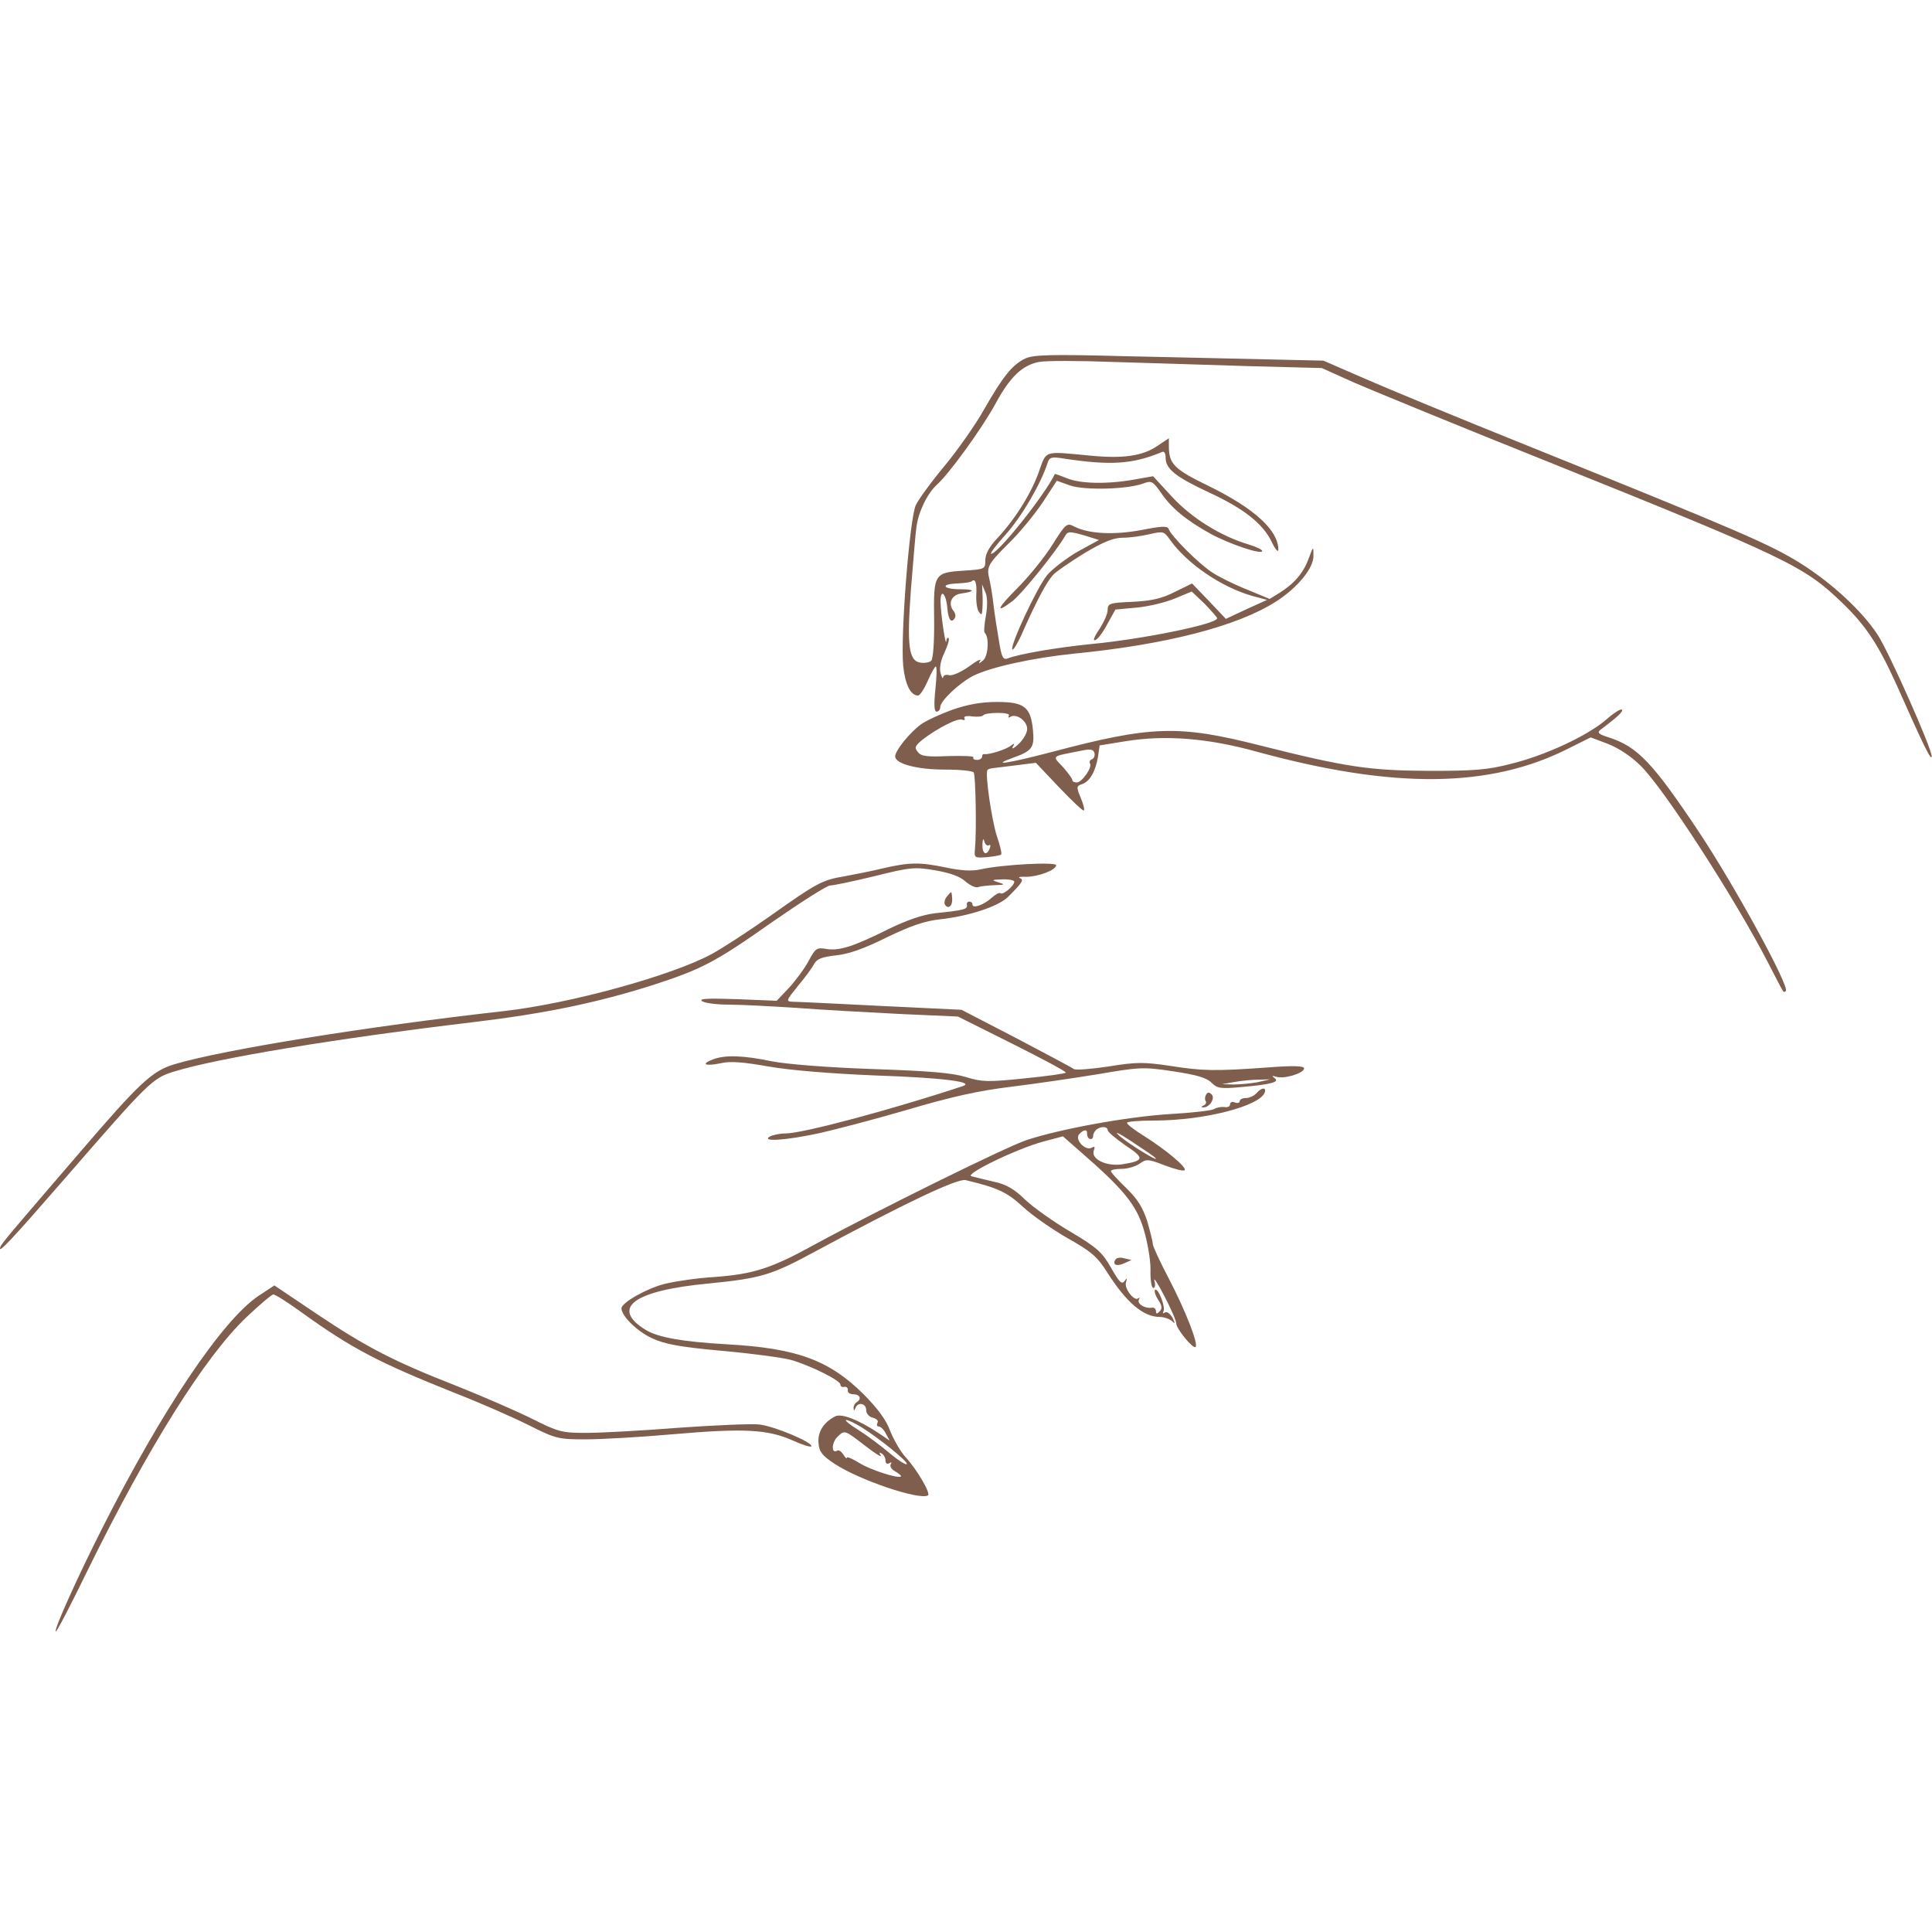
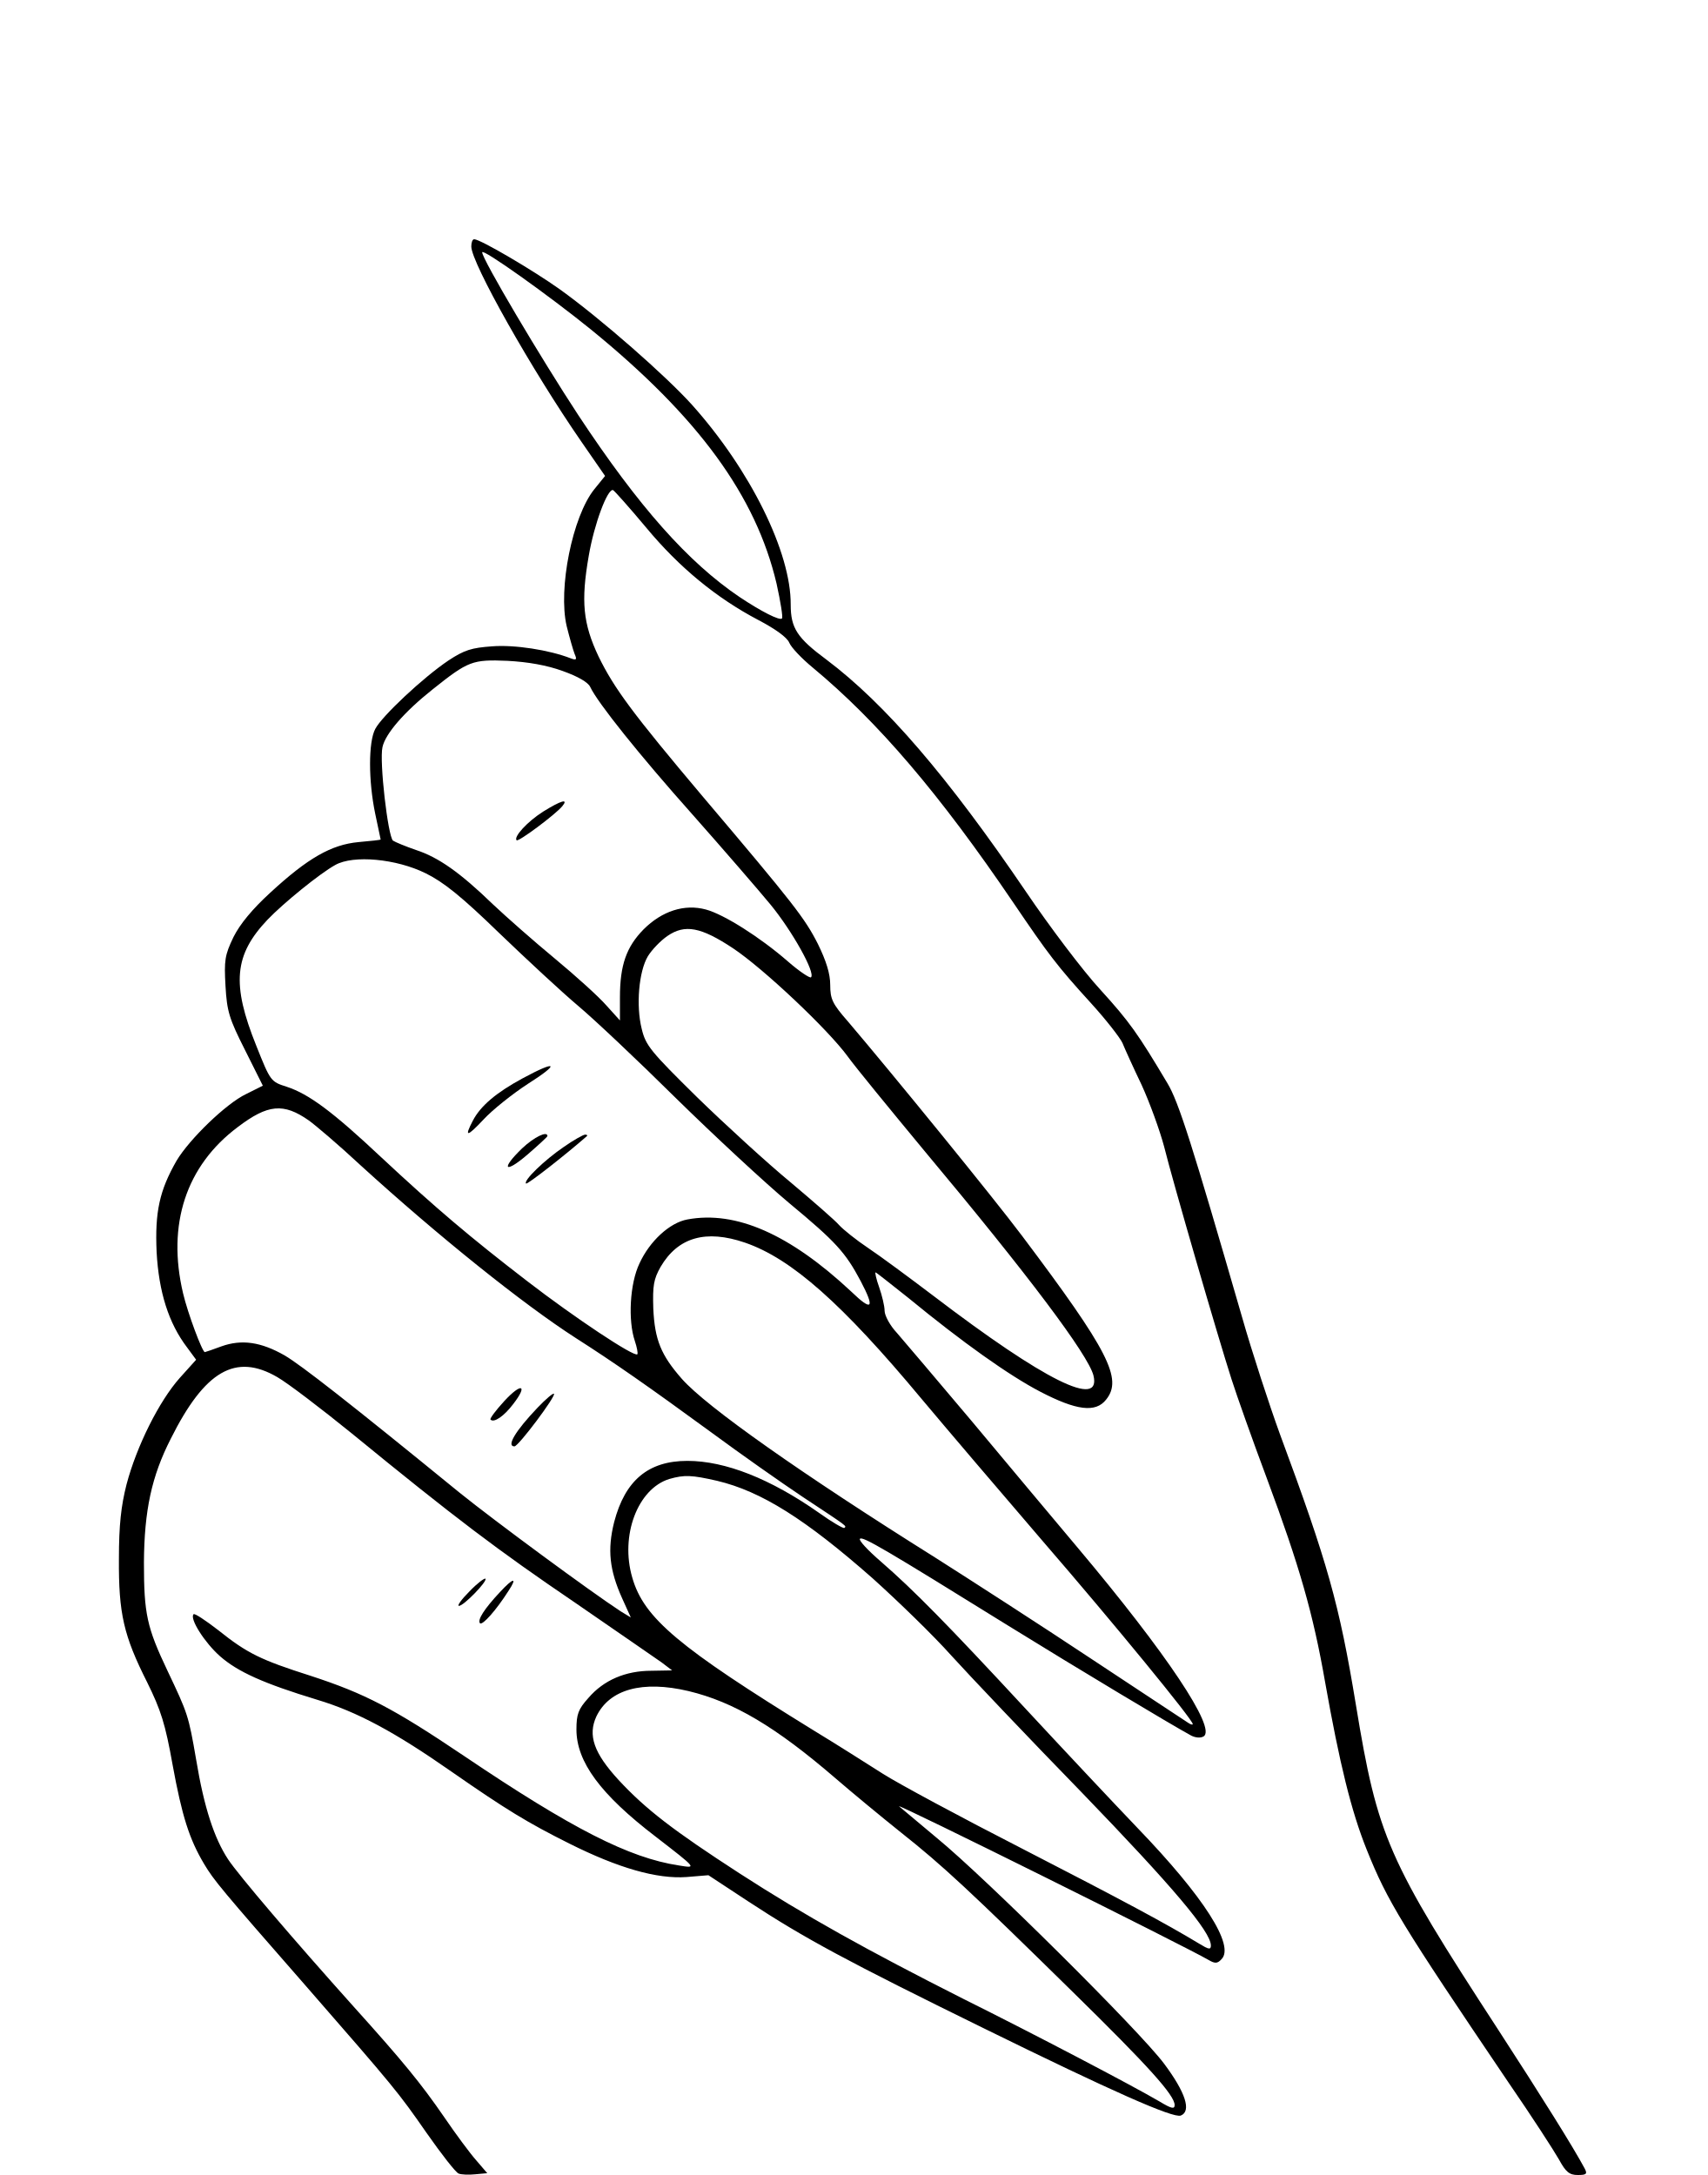
- <svg xmlns="http://www.w3.org/2000/svg" version="1.0" width="600pt" height="600pt" viewBox="0 0 600 600" preserveAspectRatio="xMidYMid meet">
-   <g transform="translate(0,600) scale(0.1,-0.1)" fill="#805e4d" stroke="none">
-     <path d="M3185 4887 c-41 -19 -70 -56 -128 -157 -26 -47 -81 -125 -122 -175 -41 -49 -82 -105 -91 -124 -19 -42 -48 -406 -39 -499 6 -58 23 -92 46 -92 6 0 19 20 30 45 11 25 22 45 25 45 4 0 3 -31 -1 -70 -5 -49 -4 -70 4 -70 6 0 11 6 11 14 0 19 58 74 102 97 54 27 185 56 313 69 286 28 508 85 628 162 67 43 117 104 116 142 0 31 0 31 -15 -9 -16 -44 -44 -77 -90 -106 l-31 -19 -70 29 c-38 15 -87 39 -108 53 -41 26 -129 114 -136 136 -3 9 -23 8 -84 -4 -85 -16 -163 -12 -207 10 -25 13 -27 12 -71 -58 -25 -39 -73 -98 -106 -131 -64 -64 -73 -84 -17 -42 30 23 138 157 164 203 8 14 14 14 57 2 l48 -15 -66 -36 c-36 -21 -79 -54 -95 -73 -32 -39 -117 -222 -108 -231 3 -4 20 25 36 63 40 89 69 144 89 167 8 10 52 40 97 68 60 36 92 49 120 49 22 0 59 5 84 11 43 10 45 9 64 -18 53 -74 160 -147 256 -174 l45 -12 -64 -29 -64 -30 -52 55 -53 55 -53 -26 c-41 -21 -73 -28 -131 -31 -72 -3 -78 -5 -78 -25 0 -12 -12 -39 -26 -60 -15 -22 -21 -37 -13 -34 8 2 25 25 38 50 l25 45 65 6 c36 3 90 16 119 28 l53 22 40 -38 c21 -22 39 -42 39 -45 0 -18 -231 -65 -390 -80 -109 -11 -226 -31 -261 -45 -14 -5 -19 5 -27 57 -6 35 -14 86 -17 113 -3 28 -9 61 -12 75 -10 39 -6 47 60 113 35 34 82 92 106 128 l43 66 42 -15 c45 -15 179 -12 228 7 24 9 29 6 54 -30 32 -47 78 -85 154 -127 59 -32 160 -66 160 -53 0 4 -19 13 -42 20 -87 26 -177 82 -238 148 l-59 64 -57 -10 c-82 -15 -169 -14 -211 4 -20 8 -37 14 -37 13 -33 -68 -177 -248 -198 -248 -5 0 16 28 47 62 48 54 108 156 129 222 5 16 13 18 49 12 145 -22 214 -18 305 20 7 4 12 -3 12 -18 0 -34 31 -59 134 -107 108 -50 167 -96 195 -153 11 -24 21 -35 21 -25 0 60 -74 128 -217 198 -107 52 -123 68 -123 124 l0 24 -36 -24 c-45 -31 -106 -40 -208 -30 -149 14 -135 18 -161 -54 -25 -68 -75 -147 -131 -206 -22 -24 -34 -46 -34 -65 0 -27 -1 -28 -64 -32 -95 -6 -97 -9 -95 -150 1 -69 -3 -124 -9 -130 -5 -5 -20 -8 -33 -6 -37 5 -43 52 -30 228 7 85 14 172 17 193 6 47 34 105 64 132 37 33 139 173 182 252 45 83 83 119 135 129 20 4 123 4 227 0 105 -3 294 -9 421 -13 l230 -6 100 -45 c55 -24 330 -137 610 -249 736 -296 788 -321 906 -435 74 -71 113 -131 170 -257 82 -185 107 -236 108 -220 1 23 -131 321 -168 378 -47 72 -141 160 -240 222 -93 58 -189 100 -845 364 -214 86 -444 181 -512 211 l-124 54 -177 4 c-98 2 -299 7 -448 10 -222 6 -275 4 -300 -7z m-153 -735 c-1 -20 2 -44 8 -52 8 -12 10 -10 11 10 1 14 1 36 0 50 l-1 25 10 -24 c7 -15 7 -42 2 -72 -5 -27 -7 -51 -4 -54 15 -14 11 -73 -5 -86 -13 -11 -15 -11 -9 -1 5 8 -11 0 -35 -18 -24 -17 -51 -29 -61 -27 -10 3 -18 0 -19 -6 -1 -7 -4 -1 -8 13 -4 16 0 38 12 63 10 22 16 41 13 45 -3 3 -7 -1 -7 -9 -2 -20 -17 80 -18 121 -1 44 17 28 21 -18 3 -36 12 -49 23 -32 4 6 2 16 -4 23 -18 23 -6 50 25 54 44 6 42 13 -4 13 -54 0 -63 16 -10 18 23 1 44 4 46 7 11 10 16 -7 14 -43z" />
-     <path d="M2958 3796 c-36 -13 -80 -33 -97 -45 -35 -25 -81 -82 -81 -100 0 -23 68 -41 154 -41 47 0 87 -4 90 -9 6 -10 9 -182 4 -236 -3 -29 -2 -30 37 -27 22 2 42 6 44 8 3 3 -3 28 -13 57 -16 49 -38 197 -29 206 2 3 11 5 21 6 9 1 42 5 73 9 l56 7 72 -76 c40 -42 75 -75 77 -72 3 3 -2 21 -10 40 -14 34 -13 36 5 42 23 8 41 38 49 85 l5 35 80 13 c123 20 256 10 410 -33 425 -116 723 -113 967 11 l68 34 53 -20 c33 -13 72 -38 102 -68 72 -70 294 -414 396 -612 24 -47 45 -87 47 -89 1 -2 5 -2 8 1 13 13 -158 326 -269 493 -144 216 -191 266 -281 295 -32 10 -37 15 -25 24 52 39 71 57 66 62 -3 4 -25 -10 -49 -31 -58 -50 -189 -111 -295 -137 -73 -19 -115 -22 -253 -22 -187 1 -257 11 -527 79 -253 64 -336 62 -649 -21 -134 -35 -189 -43 -120 -18 62 22 69 32 64 86 -7 73 -27 88 -112 88 -49 0 -92 -8 -138 -24z m175 -19 c-3 -6 -1 -7 5 -3 19 11 52 -13 52 -38 0 -12 -12 -33 -27 -47 -14 -13 -22 -17 -18 -9 7 12 6 13 -6 4 -15 -12 -68 -28 -81 -26 -5 1 -8 -2 -8 -8 0 -5 -7 -10 -16 -10 -8 0 -13 3 -11 8 3 4 -32 5 -77 4 -66 -3 -85 -1 -95 12 -12 14 -10 19 14 39 44 34 109 68 123 62 7 -3 10 -1 7 5 -3 5 7 8 25 5 16 -2 32 0 34 4 3 4 23 7 45 7 24 0 38 -3 34 -9z m258 -135 c-6 -2 -9 -8 -6 -13 8 -12 -25 -59 -41 -59 -8 0 -14 3 -14 8 0 4 -13 22 -29 40 -34 36 -38 32 54 50 32 7 41 5 44 -7 2 -8 -2 -17 -8 -19z m-320 -267 c5 3 6 -1 3 -9 -10 -26 -24 -18 -23 12 1 17 3 20 6 9 2 -9 9 -15 14 -12z" />
-     <path d="M2745 3304 c-33 -8 -87 -19 -120 -25 -73 -12 -88 -21 -235 -125 -64 -45 -145 -98 -180 -117 -124 -67 -440 -154 -645 -177 -427 -48 -872 -120 -1023 -165 -70 -21 -109 -58 -296 -276 -214 -249 -241 -280 -245 -292 -9 -24 30 17 203 216 257 296 270 309 336 329 135 42 506 103 925 153 226 27 386 60 560 115 154 50 195 71 371 195 91 63 172 115 182 115 10 0 72 13 138 29 112 28 125 29 189 18 46 -8 77 -19 94 -35 14 -12 31 -20 39 -17 7 3 30 5 50 6 33 1 35 2 12 9 -22 7 -21 8 13 9 20 1 37 -3 37 -7 0 -13 -36 -43 -43 -36 -3 3 -15 -3 -27 -14 -24 -22 -60 -35 -60 -21 0 5 -4 9 -10 9 -5 0 -9 -5 -7 -11 2 -13 -11 -16 -98 -25 -41 -5 -87 -21 -145 -49 -108 -54 -154 -69 -194 -62 -29 5 -34 2 -54 -36 -12 -23 -40 -61 -61 -84 l-39 -41 -123 5 c-89 3 -120 2 -109 -6 8 -6 46 -11 83 -11 38 0 132 -5 210 -10 78 -6 223 -14 322 -19 l180 -8 168 -84 c92 -46 167 -86 167 -90 0 -3 -58 -11 -128 -18 -115 -12 -133 -11 -182 4 -42 13 -113 19 -290 25 -143 5 -266 15 -313 24 -91 19 -145 20 -183 6 -39 -15 -24 -22 24 -12 29 7 69 4 148 -10 69 -12 191 -22 334 -28 207 -7 309 -20 270 -33 -211 -70 -496 -147 -550 -147 -19 0 -42 -5 -50 -10 -25 -16 45 -12 146 9 51 11 177 44 280 74 138 41 225 60 324 72 74 9 196 27 270 39 128 22 141 23 233 9 73 -11 104 -20 119 -35 18 -18 28 -20 92 -14 94 8 122 16 104 28 -9 7 -8 8 6 4 23 -8 86 11 86 26 0 8 -34 9 -112 3 -166 -12 -204 -11 -305 5 -82 12 -104 12 -190 -2 -54 -8 -102 -12 -108 -8 -5 4 -86 47 -179 96 l-170 88 -250 12 c-138 7 -261 13 -274 13 -22 1 -21 3 16 49 22 26 44 56 50 68 9 16 24 22 68 27 40 4 88 21 158 56 75 36 118 51 166 56 90 10 180 40 210 69 45 45 51 54 37 59 -7 3 2 5 20 4 37 0 93 21 93 36 0 11 -170 2 -235 -13 -27 -6 -61 -4 -108 6 -81 17 -113 16 -192 -2z m1160 -665 c-22 -4 -56 -7 -75 -7 l-35 1 40 7 c22 4 56 7 75 7 l35 1 -40 -9z" />
-     <path d="M2940 3215 c-6 -8 -9 -19 -5 -25 10 -15 24 -3 22 20 -2 24 -1 24 -17 5z" />
-     <path d="M3902 2605 c-7 -8 -22 -15 -32 -15 -11 0 -20 -4 -20 -10 0 -5 -7 -7 -15 -4 -8 4 -15 1 -15 -6 0 -6 -8 -10 -17 -8 -10 1 -24 -1 -32 -6 -7 -5 -70 -12 -140 -16 -129 -8 -339 -46 -444 -81 -63 -21 -470 -222 -657 -324 -136 -75 -191 -92 -313 -101 -51 -3 -119 -13 -152 -21 -56 -14 -134 -58 -135 -76 0 -24 49 -72 95 -93 41 -19 86 -27 216 -39 90 -8 187 -21 214 -28 61 -17 155 -64 155 -77 0 -6 6 -9 13 -7 6 1 11 -4 10 -10 -2 -7 6 -13 17 -13 21 0 27 -15 10 -25 -5 -3 -10 -12 -9 -18 0 -9 2 -9 6 1 7 19 33 14 33 -7 0 -11 9 -21 21 -24 12 -3 18 -10 14 -16 -3 -6 -2 -11 4 -11 6 0 16 -10 22 -22 l12 -22 -34 23 c-63 42 -117 63 -136 52 -36 -19 -54 -48 -51 -83 2 -27 12 -39 50 -64 75 -50 264 -114 290 -98 9 6 -34 80 -69 118 -16 17 -37 54 -48 81 -12 34 -39 71 -84 116 -106 105 -207 142 -421 154 -140 8 -215 21 -255 45 -110 68 -38 122 196 144 162 16 195 26 328 98 288 155 445 229 470 223 101 -24 129 -38 178 -83 29 -27 91 -70 138 -97 73 -41 92 -57 122 -104 61 -96 113 -141 166 -141 12 0 29 -6 36 -12 11 -11 11 -9 2 10 -7 12 -17 20 -23 16 -6 -4 -8 -3 -5 3 8 13 -17 76 -26 67 -3 -3 1 -17 10 -31 12 -18 13 -27 4 -36 -8 -8 -11 -8 -11 1 0 7 -6 12 -12 11 -22 -4 -48 12 -41 25 3 6 3 8 -2 4 -12 -11 -45 31 -38 50 4 14 3 14 -5 3 -8 -11 -17 -2 -41 41 -28 49 -43 63 -127 113 -53 31 -116 76 -141 100 -33 32 -58 47 -96 55 -29 7 -60 14 -70 17 -24 6 144 87 224 108 l60 16 57 -50 c131 -114 170 -162 193 -236 12 -39 22 -95 22 -127 -1 -32 3 -58 9 -58 5 0 7 10 3 23 -3 12 11 -9 31 -48 20 -38 37 -77 37 -85 0 -17 53 -81 60 -73 9 9 -30 110 -82 210 -28 53 -51 103 -51 110 0 7 -8 38 -17 70 -14 43 -30 69 -65 103 -27 26 -48 49 -48 53 0 4 15 7 33 7 18 0 43 7 56 16 21 15 26 15 78 -5 31 -12 59 -19 62 -15 8 8 -59 64 -126 106 -29 18 -53 36 -53 41 0 4 38 7 84 7 155 0 330 45 344 88 5 16 -10 15 -26 -3z m-462 -115 c0 -5 25 -26 55 -47 61 -40 59 -48 -11 -59 -49 -7 -97 17 -87 43 4 11 3 14 -6 9 -19 -12 -54 24 -40 41 14 16 27 17 25 1 0 -7 4 -14 9 -15 6 -2 10 3 10 10 0 6 5 15 10 19 14 11 35 10 35 -2z m148 -86 c16 -17 -81 42 -111 68 -19 17 -5 11 36 -16 38 -25 72 -48 75 -52z m-910 -838 c58 -37 144 -107 138 -113 -3 -3 -27 12 -53 34 -26 22 -70 55 -97 72 -28 17 -44 31 -38 31 7 0 29 -11 50 -24z m57 -86 c-5 9 -4 11 3 6 7 -4 12 -14 12 -22 0 -9 5 -12 12 -8 7 4 8 3 4 -4 -3 -6 3 -16 15 -22 11 -7 19 -13 17 -15 -8 -8 -95 20 -130 42 -21 13 -38 20 -38 16 0 -5 -5 0 -11 10 -6 9 -14 15 -19 12 -19 -12 -18 26 2 44 21 20 21 20 81 -26 33 -26 57 -41 52 -33z" />
-     <path d="M3746 2601 c-4 -6 -5 -15 -2 -20 4 -5 0 -12 -6 -14 -8 -4 -9 -6 -2 -6 19 -2 39 28 27 40 -8 8 -13 7 -17 0z" />
-     <path d="M3464 2088 c-10 -16 4 -22 28 -11 l22 10 -22 5 c-12 4 -25 2 -28 -4z" />
-     <path d="M802 1975 c-112 -76 -298 -352 -484 -720 -76 -150 -151 -316 -145 -322 3 -2 48 85 101 194 186 378 362 659 491 782 41 39 79 71 84 71 6 0 45 -25 88 -56 157 -113 240 -156 478 -251 77 -30 179 -75 227 -99 84 -42 91 -44 177 -44 49 0 172 7 273 16 219 19 293 15 371 -20 31 -14 57 -22 57 -17 0 13 -113 61 -161 67 -24 3 -137 -2 -251 -10 -114 -9 -244 -16 -288 -16 -75 0 -86 3 -168 44 -48 24 -152 69 -232 101 -197 77 -282 121 -437 225 l-131 88 -50 -33z" />
+ <svg xmlns="http://www.w3.org/2000/svg" version="1.0" width="471pt" height="600pt" viewBox="0 0 471 600" preserveAspectRatio="xMidYMid meet">
+   <g transform="translate(0,600) scale(0.1,-0.1)" fill="#000000" stroke="none">
+     <path d="M1300 5320 c0 -45 167 -341 304 -539 l65 -94 -30 -37 c-60 -75 -100 -274 -76 -377 8 -32 18 -67 22 -77 7 -16 5 -18 -11 -12 -59 23 -155 38 -217 33 -56 -4 -76 -10 -120 -39 -70 -47 -184 -154 -202 -189 -19 -36 -19 -143 0 -234 8 -38 15 -70 15 -71 0 -1 -27 -4 -61 -7 -75 -7 -140 -44 -244 -140 -49 -45 -83 -86 -101 -122 -24 -50 -26 -64 -22 -135 4 -70 10 -90 54 -177 l49 -98 -46 -23 c-55 -26 -157 -125 -192 -184 -47 -82 -60 -141 -55 -252 6 -110 33 -196 84 -263 l25 -34 -45 -50 c-57 -64 -119 -188 -147 -294 -15 -59 -21 -112 -21 -205 -1 -151 13 -212 78 -341 38 -77 50 -115 70 -227 26 -142 46 -205 87 -274 27 -45 44 -66 282 -338 245 -281 253 -291 331 -403 42 -60 81 -110 89 -113 7 -3 28 -4 46 -2 l33 3 -30 35 c-17 19 -57 73 -89 120 -64 93 -114 154 -250 305 -165 184 -317 362 -346 406 -38 58 -66 142 -88 275 -21 122 -23 127 -79 245 -57 120 -65 157 -65 299 1 143 21 237 74 341 94 188 179 237 294 170 28 -16 120 -86 205 -155 286 -234 404 -323 616 -467 115 -79 223 -154 239 -165 l29 -22 -57 -1 c-72 0 -132 -26 -174 -75 -28 -31 -33 -45 -33 -87 0 -89 66 -179 219 -296 115 -89 113 -87 63 -79 -137 21 -294 101 -592 302 -196 132 -273 172 -423 221 -138 44 -175 62 -255 126 -35 27 -65 47 -68 44 -12 -12 31 -79 73 -116 49 -43 120 -75 268 -120 110 -33 214 -89 370 -198 151 -105 210 -141 326 -199 134 -67 241 -98 323 -92 l60 5 111 -73 c154 -101 271 -164 650 -350 352 -173 521 -248 542 -240 30 12 13 64 -46 143 -67 90 -492 512 -626 622 -49 41 -97 81 -105 88 -12 12 787 -385 854 -424 17 -10 24 -10 35 2 38 37 -48 172 -232 363 -67 70 -205 217 -307 327 -214 231 -309 328 -400 407 -36 31 -62 59 -58 63 7 8 71 -30 408 -239 199 -123 449 -273 506 -304 12 -6 26 -7 34 -2 36 22 -103 230 -347 520 -67 80 -199 237 -293 350 -95 113 -188 222 -206 243 -19 20 -34 48 -34 61 0 13 -7 42 -15 65 -8 22 -12 41 -10 41 2 0 42 -32 90 -70 151 -124 278 -214 364 -259 100 -52 153 -59 182 -22 46 57 8 133 -232 452 -78 104 -355 444 -480 591 -43 49 -49 62 -49 101 0 31 -11 66 -34 113 -36 71 -67 111 -317 406 -194 230 -245 299 -288 387 -43 91 -49 152 -27 278 15 88 52 186 67 181 4 -2 45 -48 91 -103 92 -111 195 -195 309 -255 46 -24 80 -48 86 -63 6 -14 35 -44 64 -68 181 -150 352 -351 554 -649 97 -143 121 -175 214 -277 41 -45 80 -95 87 -110 6 -15 30 -68 53 -116 22 -48 50 -125 62 -170 24 -97 149 -527 186 -642 14 -44 58 -168 98 -275 89 -239 127 -371 160 -560 40 -225 72 -356 115 -463 57 -142 95 -204 391 -642 64 -93 126 -189 139 -212 19 -35 29 -43 52 -43 24 0 27 3 19 18 -31 58 -116 194 -238 382 -306 470 -333 532 -393 897 -46 279 -78 392 -210 748 -28 77 -76 223 -105 325 -136 470 -174 591 -205 642 -81 136 -104 169 -185 258 -48 52 -140 174 -205 270 -216 318 -388 518 -550 640 -81 60 -99 87 -99 152 1 144 -111 371 -272 551 -72 80 -252 238 -365 319 -73 52 -219 138 -236 138 -5 0 -8 -9 -8 -20z m330 -229 c297 -242 455 -459 512 -701 11 -50 18 -93 15 -96 -6 -7 -57 19 -117 59 -142 96 -278 249 -445 502 -103 157 -265 430 -265 449 0 12 184 -119 300 -213z m-78 -942 c42 -15 70 -31 76 -44 20 -43 135 -187 283 -353 85 -96 181 -207 214 -247 60 -73 125 -189 112 -201 -3 -3 -32 16 -64 44 -77 67 -177 130 -226 143 -59 16 -121 -4 -172 -55 -47 -48 -65 -98 -65 -187 l0 -64 -38 42 c-20 23 -84 81 -142 129 -58 48 -134 115 -170 149 -92 89 -151 130 -212 150 -29 10 -58 22 -64 26 -14 12 -38 219 -29 258 8 37 60 97 138 159 99 79 110 83 207 79 56 -3 108 -12 152 -28z m-378 -558 c49 -24 99 -64 203 -165 76 -73 174 -164 218 -201 44 -37 166 -152 270 -255 105 -103 245 -233 312 -289 129 -107 155 -136 197 -215 40 -76 32 -85 -26 -29 -169 158 -318 224 -452 199 -49 -9 -104 -60 -132 -121 -27 -56 -32 -158 -13 -214 6 -18 9 -34 7 -37 -9 -8 -173 101 -304 202 -156 120 -253 202 -403 342 -133 125 -199 174 -260 194 -44 14 -45 15 -84 113 -69 171 -61 251 31 348 44 46 145 128 187 151 50 28 168 17 249 -23z m848 -207 c84 -56 262 -224 316 -298 20 -28 116 -145 212 -261 287 -343 451 -562 466 -619 23 -93 -134 -15 -441 219 -66 50 -147 110 -180 132 -33 22 -69 51 -80 63 -11 13 -72 66 -135 119 -63 52 -179 158 -257 234 -129 127 -142 143 -153 189 -16 64 -8 158 17 200 11 18 35 43 54 56 48 33 92 25 181 -34z m-1170 -475 c18 -13 83 -68 143 -124 214 -195 447 -382 593 -476 105 -67 201 -134 372 -259 80 -59 195 -140 255 -180 127 -84 120 -79 114 -85 -3 -2 -34 16 -69 41 -135 95 -260 144 -364 144 -108 0 -172 -54 -202 -169 -19 -76 -13 -132 22 -210 l24 -53 -28 17 c-84 55 -346 248 -444 327 -304 248 -437 352 -483 379 -65 37 -118 45 -174 25 -24 -9 -45 -16 -46 -16 -7 0 -47 107 -60 162 -45 190 8 352 151 459 83 63 126 67 196 18z m1203 -337 c128 -44 268 -168 487 -431 67 -80 217 -256 333 -391 198 -229 415 -494 415 -506 0 -3 -6 -1 -12 3 -7 5 -128 84 -268 177 -140 93 -334 218 -430 279 -370 232 -631 416 -699 493 -58 66 -75 108 -79 194 -2 64 1 81 20 115 48 82 125 104 233 67z m-77 -657 c122 -29 244 -106 429 -269 70 -63 168 -158 217 -213 49 -54 211 -225 361 -379 250 -259 355 -383 355 -421 0 -12 -6 -11 -32 5 -91 55 -210 119 -488 262 -168 86 -341 179 -385 207 -44 28 -129 82 -190 119 -373 230 -469 310 -501 422 -34 116 15 245 102 272 42 12 62 11 132 -5z m-79 -580 c125 -30 240 -98 406 -241 44 -38 125 -105 180 -149 115 -91 190 -161 474 -440 209 -205 281 -285 281 -312 0 -12 -9 -10 -42 10 -75 44 -346 186 -543 284 -263 133 -434 228 -615 345 -182 118 -258 176 -334 258 -68 74 -85 123 -61 175 36 75 127 100 254 70z" />
+     <path d="M1498 3761 c-44 -28 -82 -70 -73 -79 5 -5 107 71 126 94 18 22 -3 16 -53 -15z" />
+     <path d="M1441 3025 c-72 -39 -116 -76 -137 -117 -24 -46 -16 -45 30 4 24 26 79 70 122 98 90 57 81 67 -15 15z" />
+     <path d="M1440 2832 c-60 -58 -48 -71 15 -17 30 26 55 49 55 51 0 15 -36 -2 -70 -34z" />
+     <path d="M1555 2836 c-53 -36 -112 -93 -104 -101 4 -3 111 81 168 131 2 2 0 4 -5 4 -5 0 -32 -15 -59 -34z" />
+     <path d="M1391 2135 c-23 -25 -41 -49 -38 -51 9 -10 37 9 62 42 42 54 24 61 -24 9z" />
+     <path d="M1483 2117 c-61 -64 -87 -107 -64 -107 11 0 115 139 109 145 -2 3 -22 -14 -45 -38z" />
+     <path d="M1295 1610 c-22 -22 -35 -40 -29 -40 13 0 79 68 73 75 -3 2 -23 -13 -44 -35z" />
+     <path d="M1379 1608 c-43 -46 -63 -77 -55 -86 7 -6 44 35 79 90 25 38 13 36 -24 -4z" />
  </g>
</svg>
